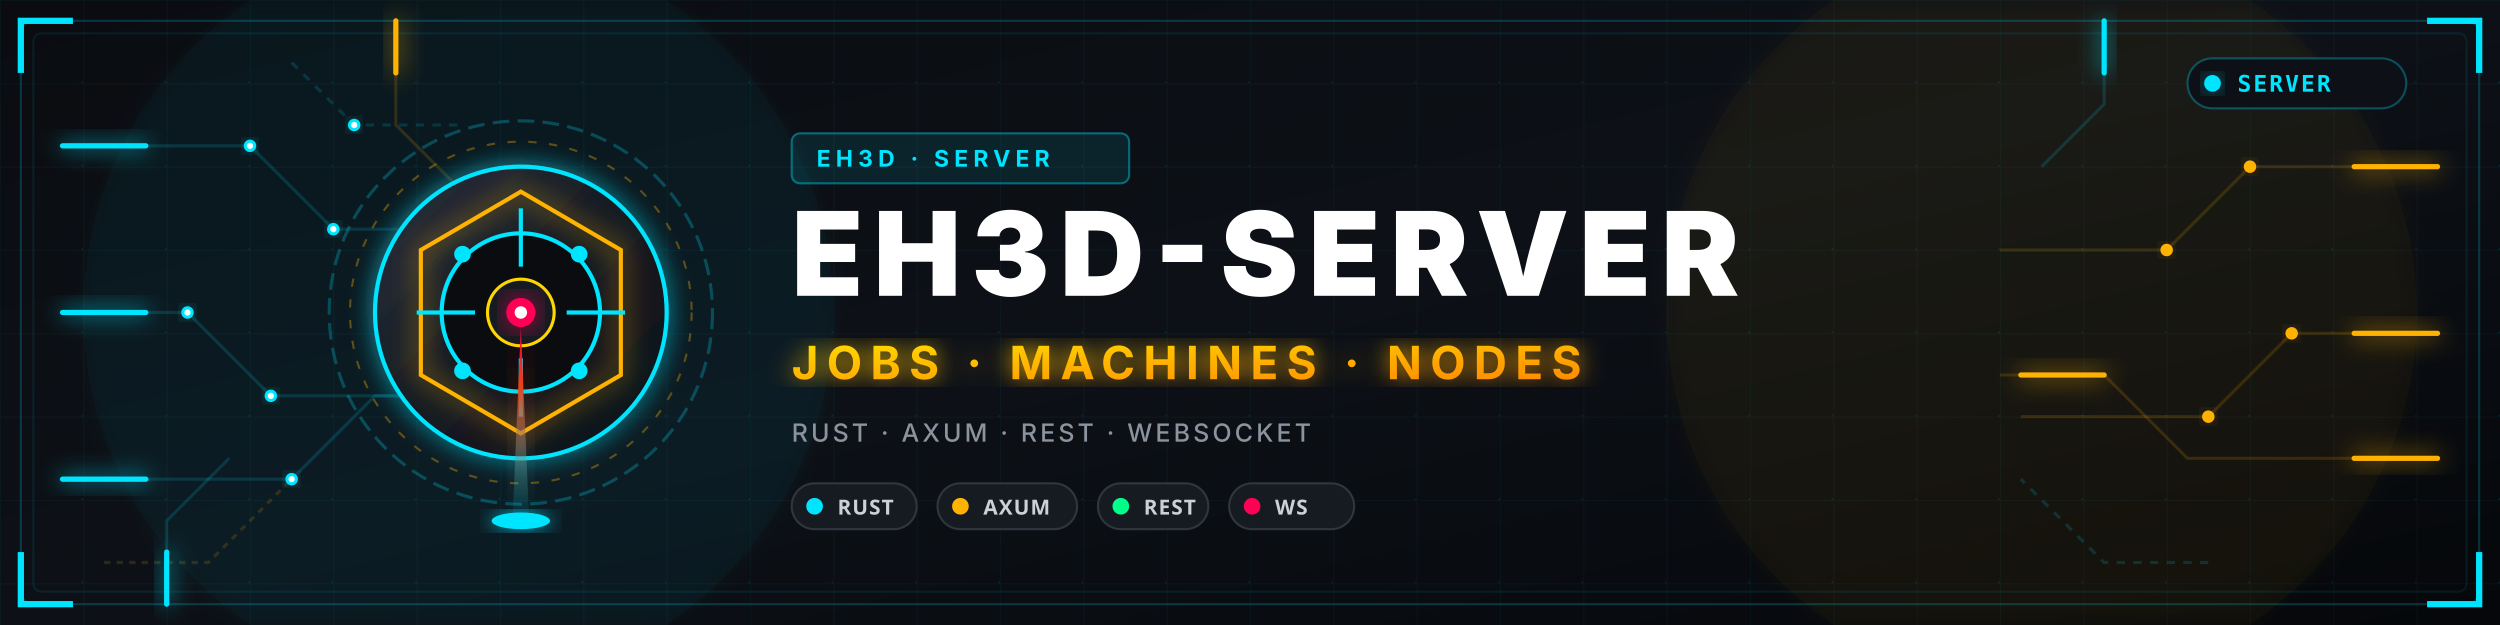
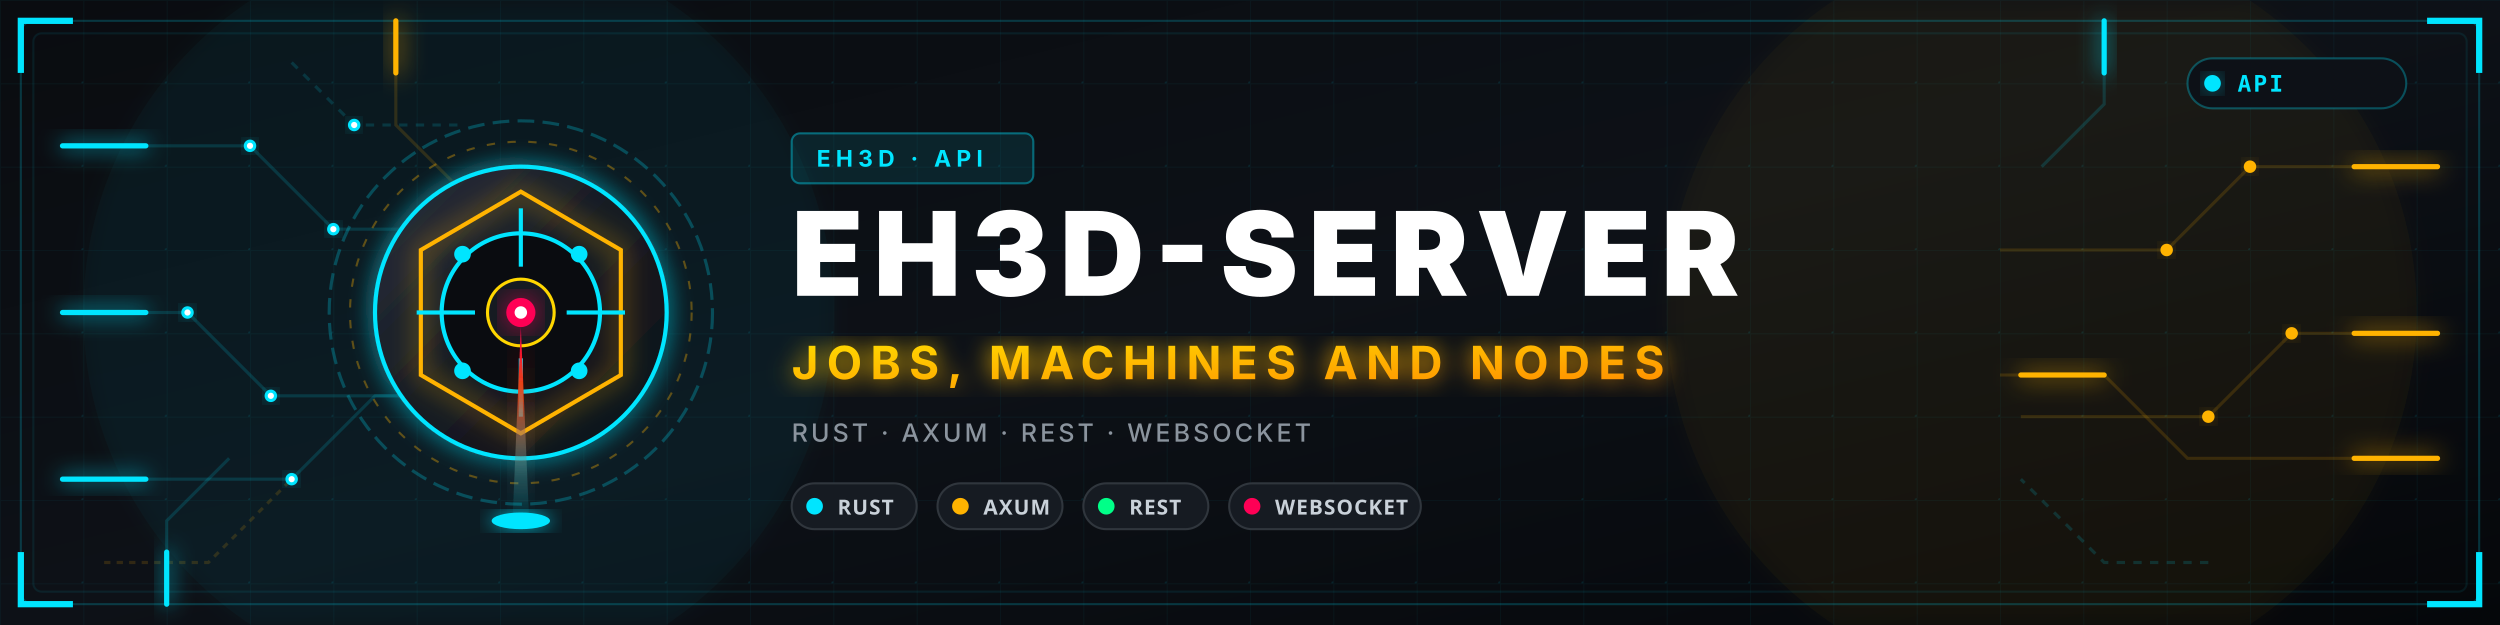
<svg xmlns="http://www.w3.org/2000/svg" viewBox="0 0 1200 300" width="100%" height="100%">
  <defs>
    <linearGradient id="bgGlow" x1="0%" y1="0%" x2="100%" y2="100%">
      <stop offset="0%" stop-color="#0A0C10" />
      <stop offset="50%" stop-color="#0D1117" />
      <stop offset="100%" stop-color="#05070A" />
    </linearGradient>
    <linearGradient id="cyanGlow" x1="0%" y1="0%" x2="100%" y2="0%">
      <stop offset="0%" stop-color="#00E5FF" stop-opacity="0.8" />
      <stop offset="100%" stop-color="#0088FF" stop-opacity="0.9" />
    </linearGradient>
    <linearGradient id="goldGlow" x1="0%" y1="0%" x2="100%" y2="100%">
      <stop offset="0%" stop-color="#FFD700" />
      <stop offset="100%" stop-color="#FF8C00" />
    </linearGradient>
    <linearGradient id="laserBeam" x1="0%" y1="0%" x2="0%" y2="100%">
      <stop offset="0%" stop-color="#FF0055" stop-opacity="1" />
      <stop offset="30%" stop-color="#FF3300" stop-opacity="0.9" />
      <stop offset="100%" stop-color="#00E5FF" stop-opacity="0" />
    </linearGradient>
    <linearGradient id="metalGradient" x1="0%" y1="0%" x2="100%" y2="100%">
      <stop offset="0%" stop-color="#2A303C" />
      <stop offset="50%" stop-color="#161B22" />
      <stop offset="100%" stop-color="#0D1117" />
    </linearGradient>
    <filter id="glowCyan" x="-20%" y="-20%" width="140%" height="140%">
      <feGaussianBlur stdDeviation="5" result="blur" />
      <feMerge>
        <feMergeNode in="blur" />
        <feMergeNode in="SourceGraphic" />
      </feMerge>
    </filter>
    <filter id="glowGold" x="-20%" y="-20%" width="140%" height="140%">
      <feGaussianBlur stdDeviation="6" result="blur" />
      <feMerge>
        <feMergeNode in="blur" />
        <feMergeNode in="SourceGraphic" />
      </feMerge>
    </filter>
    <filter id="glowLaser" x="-30%" y="-30%" width="160%" height="160%">
      <feGaussianBlur stdDeviation="8" result="blur" />
      <feMerge>
        <feMergeNode in="blur" />
        <feMergeNode in="SourceGraphic" />
      </feMerge>
    </filter>
    <pattern id="cyberGrid" width="40" height="40" patternUnits="userSpaceOnUse">
      <path d="M 40 0 L 0 0 0 40" fill="none" stroke="#00E5FF" stroke-opacity="0.04" stroke-width="1" />
      <circle cx="40" cy="40" r="1" fill="#00E5FF" fill-opacity="0.1" />
    </pattern>
    <g id="pcbNode">
      <circle cx="0" cy="0" r="3" fill="#00E5FF" filter="url(#glowCyan)" />
      <circle cx="0" cy="0" r="1.5" fill="#FFFFFF" />
    </g>
  </defs>
  <rect width="1200" height="300" fill="url(#bgGlow)" />
  <rect width="1200" height="300" fill="url(#cyberGrid)" />
  <circle cx="220" cy="150" r="180" fill="#00E5FF" fill-opacity="0.03" filter="url(#glowCyan)">
    <animate attributeName="fill-opacity" values="0.02;0.05;0.02" dur="6s" repeatCount="indefinite" />
  </circle>
  <circle cx="980" cy="150" r="180" fill="#FFB300" fill-opacity="0.03" filter="url(#glowGold)">
    <animate attributeName="fill-opacity" values="0.02;0.05;0.02" dur="6s" repeatCount="indefinite" />
  </circle>
  <rect x="10" y="10" width="1180" height="280" fill="none" stroke="#00E5FF" stroke-opacity="0.2" stroke-width="1" rx="6" />
  <rect x="16" y="16" width="1168" height="268" fill="none" stroke="#00E5FF" stroke-opacity="0.08" stroke-width="1" rx="4" />
  <path d="M 10 35 L 10 10 L 35 10" fill="none" stroke="#00E5FF" stroke-width="3">
    <animate attributeName="stroke-opacity" values="0.6;1;0.6" dur="3s" repeatCount="indefinite" />
  </path>
  <path d="M 1190 35 L 1190 10 L 1165 10" fill="none" stroke="#00E5FF" stroke-width="3">
    <animate attributeName="stroke-opacity" values="0.6;1;0.6" dur="3s" repeatCount="indefinite" />
  </path>
  <path d="M 10 265 L 10 290 L 35 290" fill="none" stroke="#00E5FF" stroke-width="3">
    <animate attributeName="stroke-opacity" values="0.6;1;0.6" dur="3s" repeatCount="indefinite" />
  </path>
  <path d="M 1190 265 L 1190 290 L 1165 290" fill="none" stroke="#00E5FF" stroke-width="3">
    <animate attributeName="stroke-opacity" values="0.6;1;0.6" dur="3s" repeatCount="indefinite" />
  </path>
  <g stroke="#00E5FF" stroke-opacity="0.15" stroke-width="1.5" fill="none">
    <path d="M 30 70 L 120 70 L 160 110 L 240 110" />
    <path d="M 30 150 L 90 150 L 130 190 L 220 190" />
    <path d="M 30 230 L 140 230 L 180 190 L 210 190" />
    <path d="M 80 290 L 80 250 L 110 220" />
    <path d="M 190 10 L 190 60 L 220 90" stroke="#FFB300" stroke-opacity="0.15" />
    <path d="M 140 30 L 170 60 L 220 60" stroke-dasharray="4,4" />
    <path d="M 50 270 L 100 270 L 140 230" stroke="#FFB300" stroke-opacity="0.15" stroke-dasharray="3,3" />
  </g>
  <g fill="none" stroke-linecap="round" stroke-linejoin="round">
    <path d="M 30 70 L 120 70 L 160 110 L 240 110" stroke="#00E5FF" stroke-width="2.5" stroke-dasharray="40, 240" filter="url(#glowCyan)">
      <animate attributeName="stroke-dashoffset" values="280;0" dur="3s" repeatCount="indefinite" />
    </path>
    <path d="M 30 150 L 90 150 L 130 190 L 220 190" stroke="#00E5FF" stroke-width="2.5" stroke-dasharray="40, 220" filter="url(#glowCyan)">
      <animate attributeName="stroke-dashoffset" values="260;0" dur="3.5s" repeatCount="indefinite" />
    </path>
    <path d="M 30 230 L 140 230 L 180 190 L 210 190" stroke="#00E5FF" stroke-width="2.5" stroke-dasharray="40, 230" filter="url(#glowCyan)">
      <animate attributeName="stroke-dashoffset" values="270;0" dur="3.2s" repeatCount="indefinite" />
    </path>
    <path d="M 80 290 L 80 250 L 110 220" stroke="#00E5FF" stroke-width="2.5" stroke-dasharray="25, 100" filter="url(#glowCyan)">
      <animate attributeName="stroke-dashoffset" values="125;0" dur="2.5s" repeatCount="indefinite" />
    </path>
    <path d="M 190 10 L 190 60 L 220 90" stroke="#FFB300" stroke-width="2.5" stroke-dasharray="25, 90" filter="url(#glowGold)">
      <animate attributeName="stroke-dashoffset" values="115;0" dur="2.8s" repeatCount="indefinite" />
    </path>
  </g>
  <use href="#pcbNode" x="120" y="70" />
  <use href="#pcbNode" x="160" y="110" />
  <use href="#pcbNode" x="90" y="150" />
  <use href="#pcbNode" x="130" y="190" />
  <use href="#pcbNode" x="140" y="230" />
  <use href="#pcbNode" x="170" y="60" />
  <g stroke="#FFB300" stroke-opacity="0.15" stroke-width="1.5" fill="none">
    <path d="M 1170 80 L 1080 80 L 1040 120 L 960 120" />
    <path d="M 1170 160 L 1100 160 L 1060 200 L 970 200" />
    <path d="M 1170 220 L 1050 220 L 1010 180 M 1010 180 L 960 180" />
    <path d="M 1010 10 L 1010 50 L 980 80" stroke="#00E5FF" stroke-opacity="0.15" />
    <path d="M 1060 270 L 1010 270 L 970 230" stroke="#00E5FF" stroke-opacity="0.15" stroke-dasharray="4,4" />
  </g>
  <g fill="none" stroke-linecap="round" stroke-linejoin="round">
    <path d="M 1170 80 L 1080 80 L 1040 120 L 960 120" stroke="#FFB300" stroke-width="2.5" stroke-dasharray="40, 230" filter="url(#glowGold)">
      <animate attributeName="stroke-dashoffset" values="0;270" dur="3.5s" repeatCount="indefinite" />
    </path>
    <path d="M 1170 160 L 1100 160 L 1060 200 L 970 200" stroke="#FFB300" stroke-width="2.5" stroke-dasharray="40, 240" filter="url(#glowGold)">
      <animate attributeName="stroke-dashoffset" values="0;280" dur="3.8s" repeatCount="indefinite" />
    </path>
    <path d="M 1170 220 L 1050 220 L 1010 180 M 1010 180 L 960 180" stroke="#FFB300" stroke-width="2.5" stroke-dasharray="40, 250" filter="url(#glowGold)">
      <animate attributeName="stroke-dashoffset" values="0;290" dur="4s" repeatCount="indefinite" />
    </path>
    <path d="M 1010 10 L 1010 50 L 980 80" stroke="#00E5FF" stroke-width="2.5" stroke-dasharray="25, 95" filter="url(#glowCyan)">
      <animate attributeName="stroke-dashoffset" values="0;120" dur="2.6s" repeatCount="indefinite" />
    </path>
  </g>
  <circle cx="1080" cy="80" r="3" fill="#FFB300" filter="url(#glowGold)" />
  <circle cx="1040" cy="120" r="3" fill="#FFB300" filter="url(#glowGold)" />
  <circle cx="1100" cy="160" r="3" fill="#FFB300" filter="url(#glowGold)" />
  <circle cx="1060" cy="200" r="3" fill="#FFB300" filter="url(#glowGold)" />
  <g transform="translate(250, 150)">
    <g>
      <circle cx="0" cy="0" r="92" fill="none" stroke="#00E5FF" stroke-opacity="0.25" stroke-width="1.5" stroke-dasharray="8,4" />
      <circle cx="0" cy="0" r="82" fill="none" stroke="#FFB300" stroke-opacity="0.35" stroke-width="1" stroke-dasharray="4,6" />
      <animateTransform attributeName="transform" type="rotate" from="0 0 0" to="360 0 0" dur="25s" repeatCount="indefinite" />
    </g>
    <circle cx="0" cy="0" r="70" fill="url(#metalGradient)" stroke="#00E5FF" stroke-width="2" filter="url(#glowCyan)" />
    <g>
      <polygon points="0,-58 48,-30 48,30 0,58 -48,30 -48,-30" fill="none" stroke="#FFB300" stroke-width="2" filter="url(#glowGold)" />
      <animateTransform attributeName="transform" type="rotate" from="360 0 0" to="0 0 0" dur="18s" repeatCount="indefinite" />
    </g>
    <circle cx="0" cy="0" r="38" fill="#0A0C10" stroke="#00E5FF" stroke-width="2" />
    <line x1="-50" y1="0" x2="-22" y2="0" stroke="#00E5FF" stroke-width="2" />
    <line x1="22" y1="0" x2="50" y2="0" stroke="#00E5FF" stroke-width="2" />
    <line x1="0" y1="-50" x2="0" y2="-22" stroke="#00E5FF" stroke-width="2" />
    <line x1="0" y1="22" x2="0" y2="50" stroke="#00E5FF" stroke-width="2" />
    <circle cx="0" cy="0" r="16" fill="#161B22" stroke="#FFD700" stroke-width="1.5" />
    <circle cx="0" cy="0" r="7" fill="#FF0055" filter="url(#glowLaser)">
      <animate attributeName="opacity" values="0.5;1;0.5" dur="1.5s" repeatCount="indefinite" />
    </circle>
    <circle cx="0" cy="0" r="3" fill="#FFFFFF" />
    <g>
      <circle cx="-28" cy="-28" r="4" fill="#00E5FF" />
      <circle cx="28" cy="-28" r="4" fill="#00E5FF" />
      <circle cx="-28" cy="28" r="4" fill="#00E5FF" />
      <circle cx="28" cy="28" r="4" fill="#00E5FF" />
      <animateTransform attributeName="transform" type="scale" values="1;1.05;1" dur="2s" repeatCount="indefinite" additive="sum" />
    </g>
  </g>
  <path d="M 250 157 L 246 250 L 254 250 Z" fill="url(#laserBeam)" filter="url(#glowLaser)">
    <animate attributeName="opacity" values="0.3;1;0.3" dur="1.2s" repeatCount="indefinite" />
  </path>
  <ellipse cx="250" cy="250" rx="14" ry="4" fill="#00E5FF" filter="url(#glowCyan)">
    <animate attributeName="rx" values="10;18;10" dur="1.2s" repeatCount="indefinite" />
    <animate attributeName="opacity" values="0.4;1;0.4" dur="1.2s" repeatCount="indefinite" />
  </ellipse>
  <g transform="translate(380, 0)">
    <g transform="translate(0, 82)">
-       <rect x="0" y="-18" width="162" height="24" rx="4" fill="#00E5FF" fill-opacity="0.1" stroke="#00E5FF" stroke-opacity="0.4" stroke-width="1">
+       <rect x="0" y="-18" width="116" height="24" rx="4" fill="#00E5FF" fill-opacity="0.1" stroke="#00E5FF" stroke-opacity="0.4" stroke-width="1">
        <animate attributeName="stroke-opacity" values="0.3;0.8;0.3" dur="4s" repeatCount="indefinite" />
      </rect>
-       <text x="12" y="-2" font-family="'Inter', 'Segoe UI', 'Roboto', sans-serif" font-weight="700" font-size="11" fill="#00E5FF" letter-spacing="2.5">EH3D · SERVER</text>
-     </g>
-     <text x="0" y="142" font-family="'Inter', 'Segoe UI', 'Roboto', sans-serif" font-weight="900" font-size="56" fill="#FFFFFF" letter-spacing="5">EH3D-SERVER</text>
-     <text x="0" y="182" font-family="'Inter', 'Segoe UI', 'Roboto', sans-serif" font-weight="700" font-size="22" fill="url(#goldGlow)" letter-spacing="4" filter="url(#glowGold)">JOBS · MACHINES · NODES</text>
+       <text x="12" y="-2" font-family="'Inter', 'Segoe UI', 'Roboto', sans-serif" font-weight="700" font-size="11" fill="#00E5FF" letter-spacing="2.5">EH3D · API</text>
+     </g>
+     <text x="0" y="142" font-family="'Inter', 'Segoe UI', 'Roboto', sans-serif" font-weight="900" font-size="56" fill="#FFFFFF" letter-spacing="5.0">EH3D-SERVER</text>
+     <text x="0" y="182" font-family="'Inter', 'Segoe UI', 'Roboto', sans-serif" font-weight="700" font-size="22" fill="url(#goldGlow)" letter-spacing="4" filter="url(#glowGold)">JOBS, MACHINES AND NODES</text>
    <text x="0" y="212" font-family="'Inter', 'Segoe UI', 'Roboto', sans-serif" font-weight="500" font-size="12" fill="#8B949E" letter-spacing="1.5">RUST · AXUM · REST · WEBSOCKET</text>
    <g transform="translate(0, 232)">
      <rect x="0" y="0" width="60" height="22" rx="11" fill="#161B22" stroke="#30363D" stroke-width="1" />
      <circle cx="11" cy="11" r="4" fill="#00E5FF">
        <animate attributeName="opacity" values="0.5;1;0.5" dur="2.0s" repeatCount="indefinite" />
      </circle>
      <text x="22" y="15" font-family="sans-serif" font-weight="600" font-size="10" fill="#C9D1D9" letter-spacing="0.5">RUST</text>
-       <rect x="70" y="0" width="67" height="22" rx="11" fill="#161B22" stroke="#30363D" stroke-width="1" />
+       <rect x="70" y="0" width="60" height="22" rx="11" fill="#161B22" stroke="#30363D" stroke-width="1" />
      <circle cx="81" cy="11" r="4" fill="#FFB300">
        <animate attributeName="opacity" values="0.5;1;0.5" dur="2.2s" repeatCount="indefinite" />
      </circle>
      <text x="92" y="15" font-family="sans-serif" font-weight="600" font-size="10" fill="#C9D1D9" letter-spacing="0.5">AXUM</text>
-       <rect x="147" y="0" width="53" height="22" rx="11" fill="#161B22" stroke="#30363D" stroke-width="1" />
-       <circle cx="158" cy="11" r="4" fill="#00FF88">
+       <rect x="140" y="0" width="60" height="22" rx="11" fill="#161B22" stroke="#30363D" stroke-width="1" />
+       <circle cx="151" cy="11" r="4" fill="#00FF88">
        <animate attributeName="opacity" values="0.5;1;0.5" dur="2.4s" repeatCount="indefinite" />
      </circle>
-       <text x="169" y="15" font-family="sans-serif" font-weight="600" font-size="10" fill="#C9D1D9" letter-spacing="0.5">REST</text>
-       <rect x="210" y="0" width="60" height="22" rx="11" fill="#161B22" stroke="#30363D" stroke-width="1" />
+       <text x="162" y="15" font-family="sans-serif" font-weight="600" font-size="10" fill="#C9D1D9" letter-spacing="0.5">REST</text>
+       <rect x="210" y="0" width="92" height="22" rx="11" fill="#161B22" stroke="#30363D" stroke-width="1" />
      <circle cx="221" cy="11" r="4" fill="#FF0055">
        <animate attributeName="opacity" values="0.5;1;0.5" dur="2.6s" repeatCount="indefinite" />
      </circle>
-       <text x="232" y="15" font-family="sans-serif" font-weight="600" font-size="10" fill="#C9D1D9" letter-spacing="0.5">WS</text>
+       <text x="232" y="15" font-family="sans-serif" font-weight="600" font-size="10" fill="#C9D1D9" letter-spacing="0.5">WEBSOCKET</text>
    </g>
  </g>
  <g transform="translate(1060, 42)">
    <rect x="-10" y="-14" width="105" height="24" rx="12" fill="#0D1117" stroke="#00E5FF" stroke-opacity="0.3" stroke-width="1" />
    <circle cx="2" cy="-2" r="4" fill="#00E5FF" filter="url(#glowGold)">
      <animate attributeName="opacity" values="0.3;1;0.3" dur="1.5s" repeatCount="indefinite" />
    </circle>
-     <text x="14" y="2" font-family="monospace" font-weight="700" font-size="11" fill="#00E5FF" letter-spacing="1">SERVER</text>
+     <text x="14" y="2" font-family="monospace" font-weight="700" font-size="11" fill="#00E5FF" letter-spacing="1">API</text>
  </g>
</svg>
